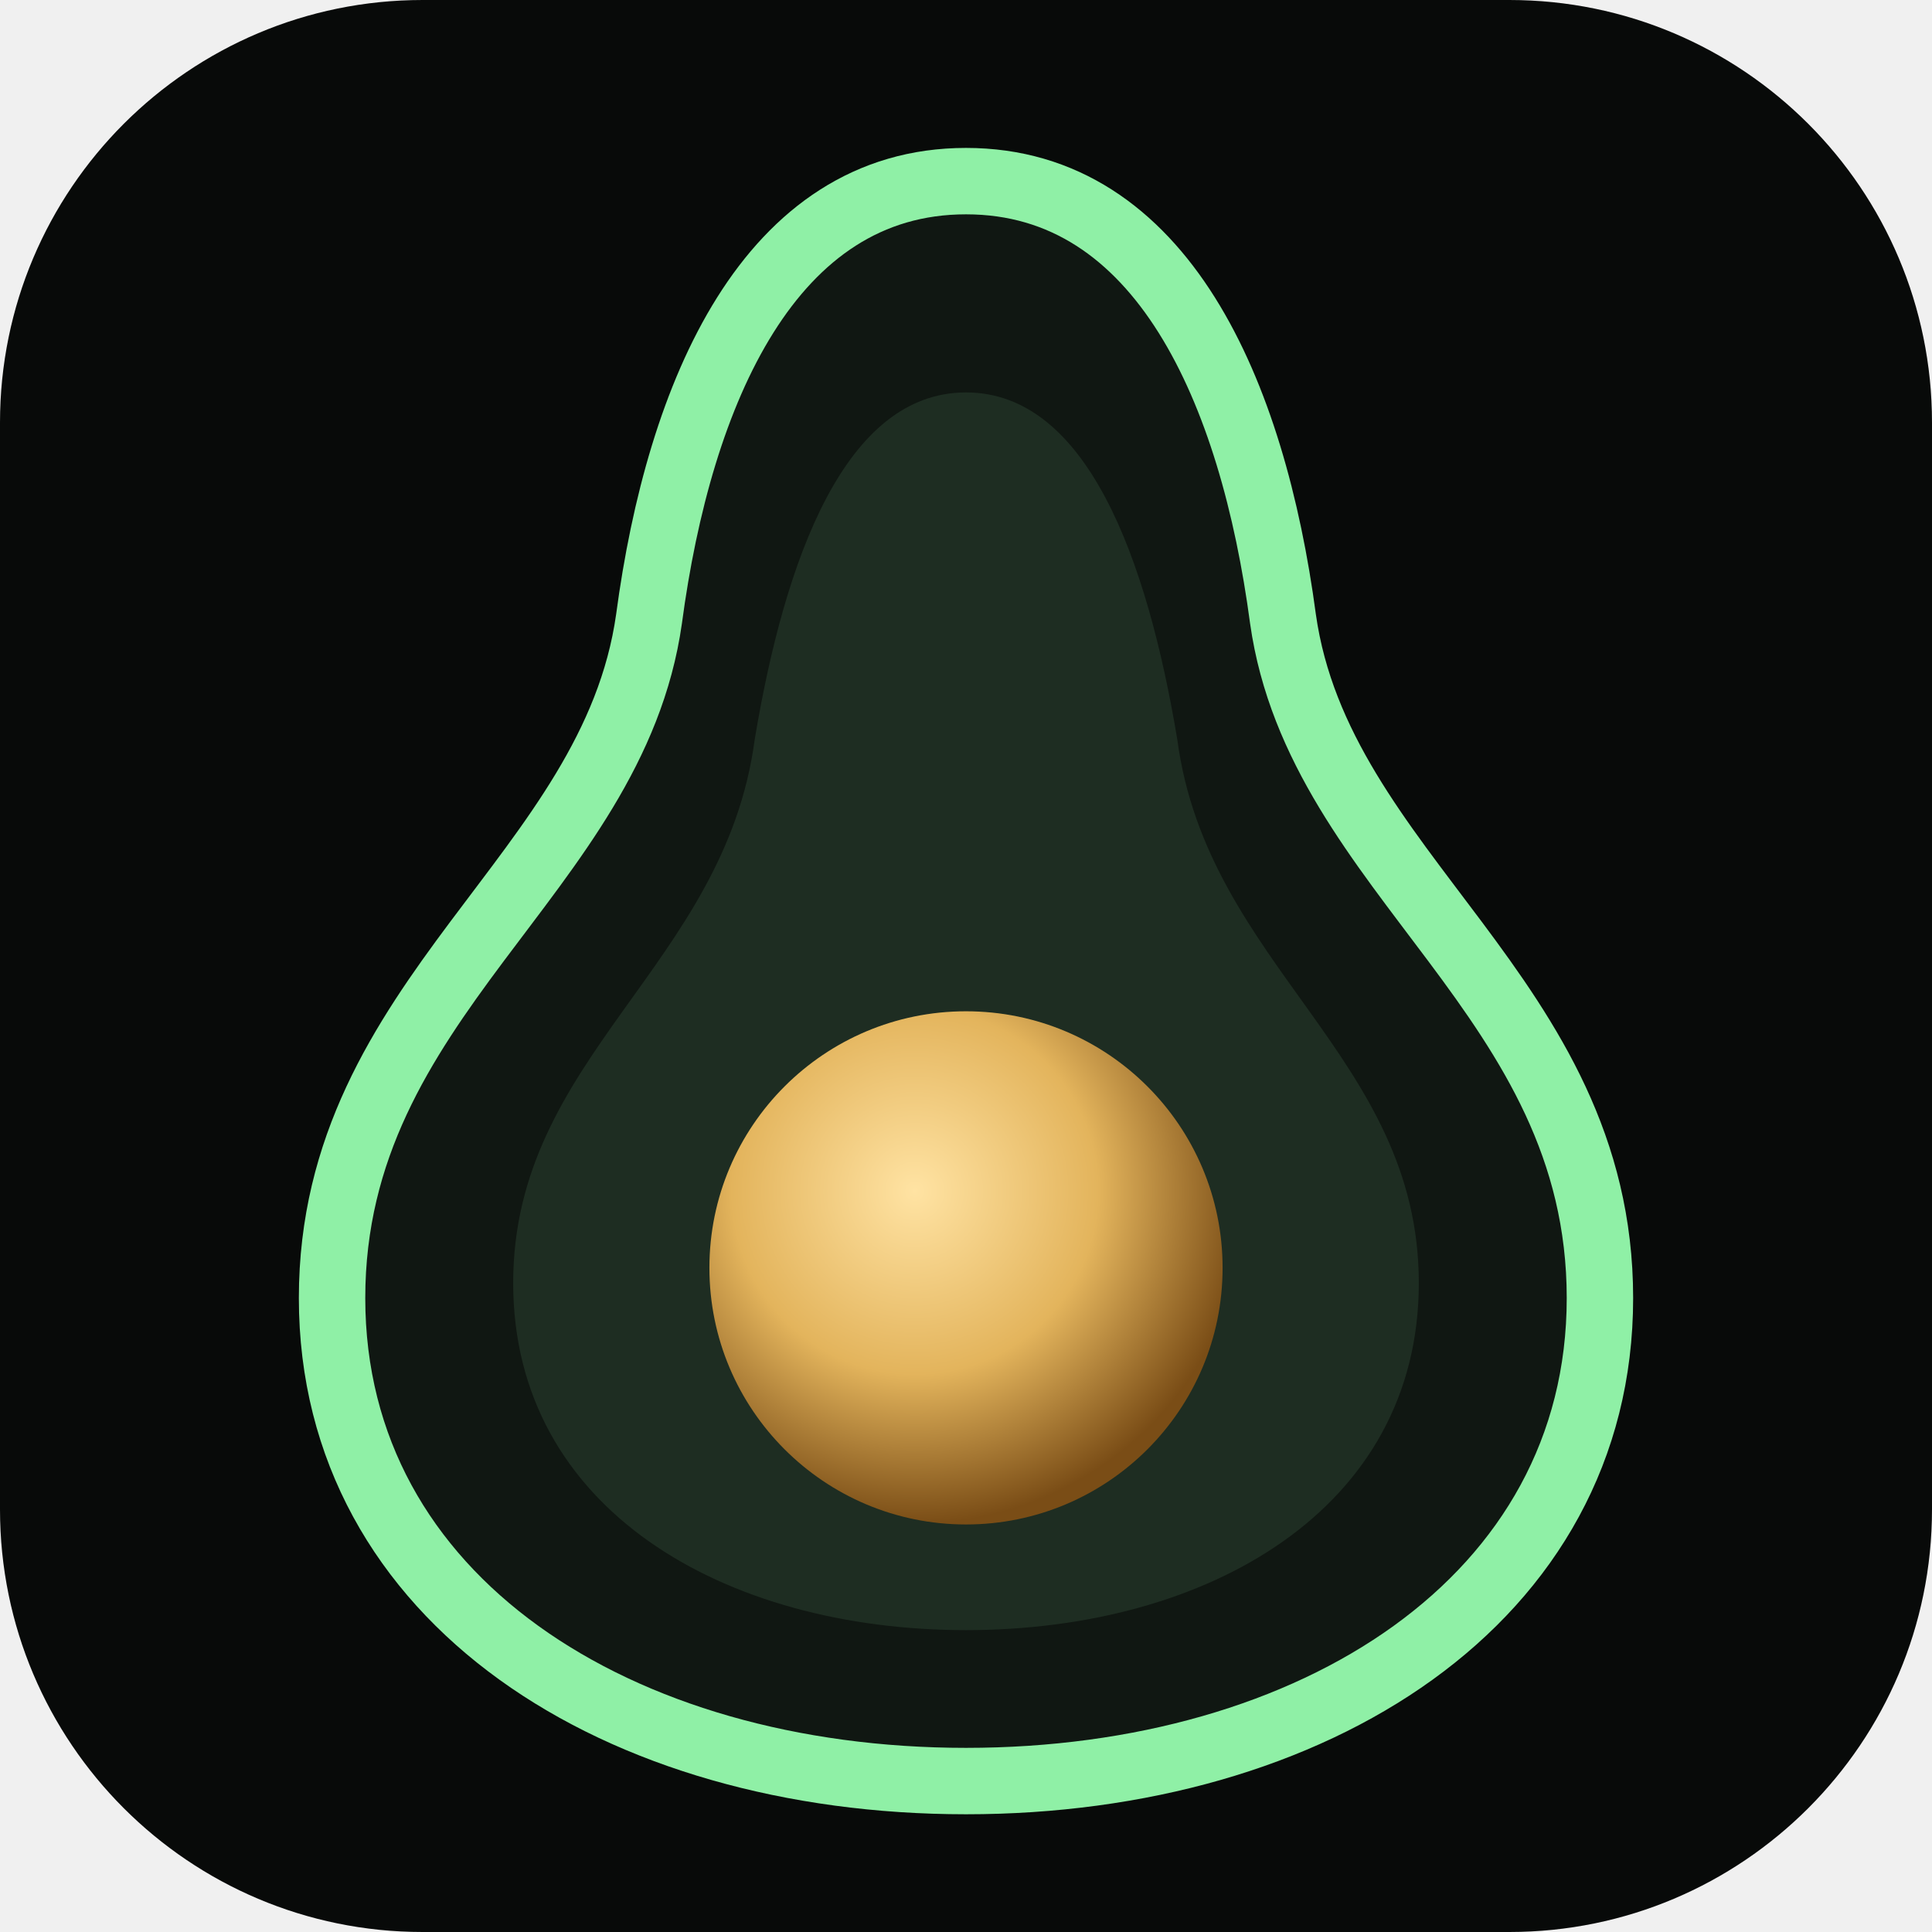
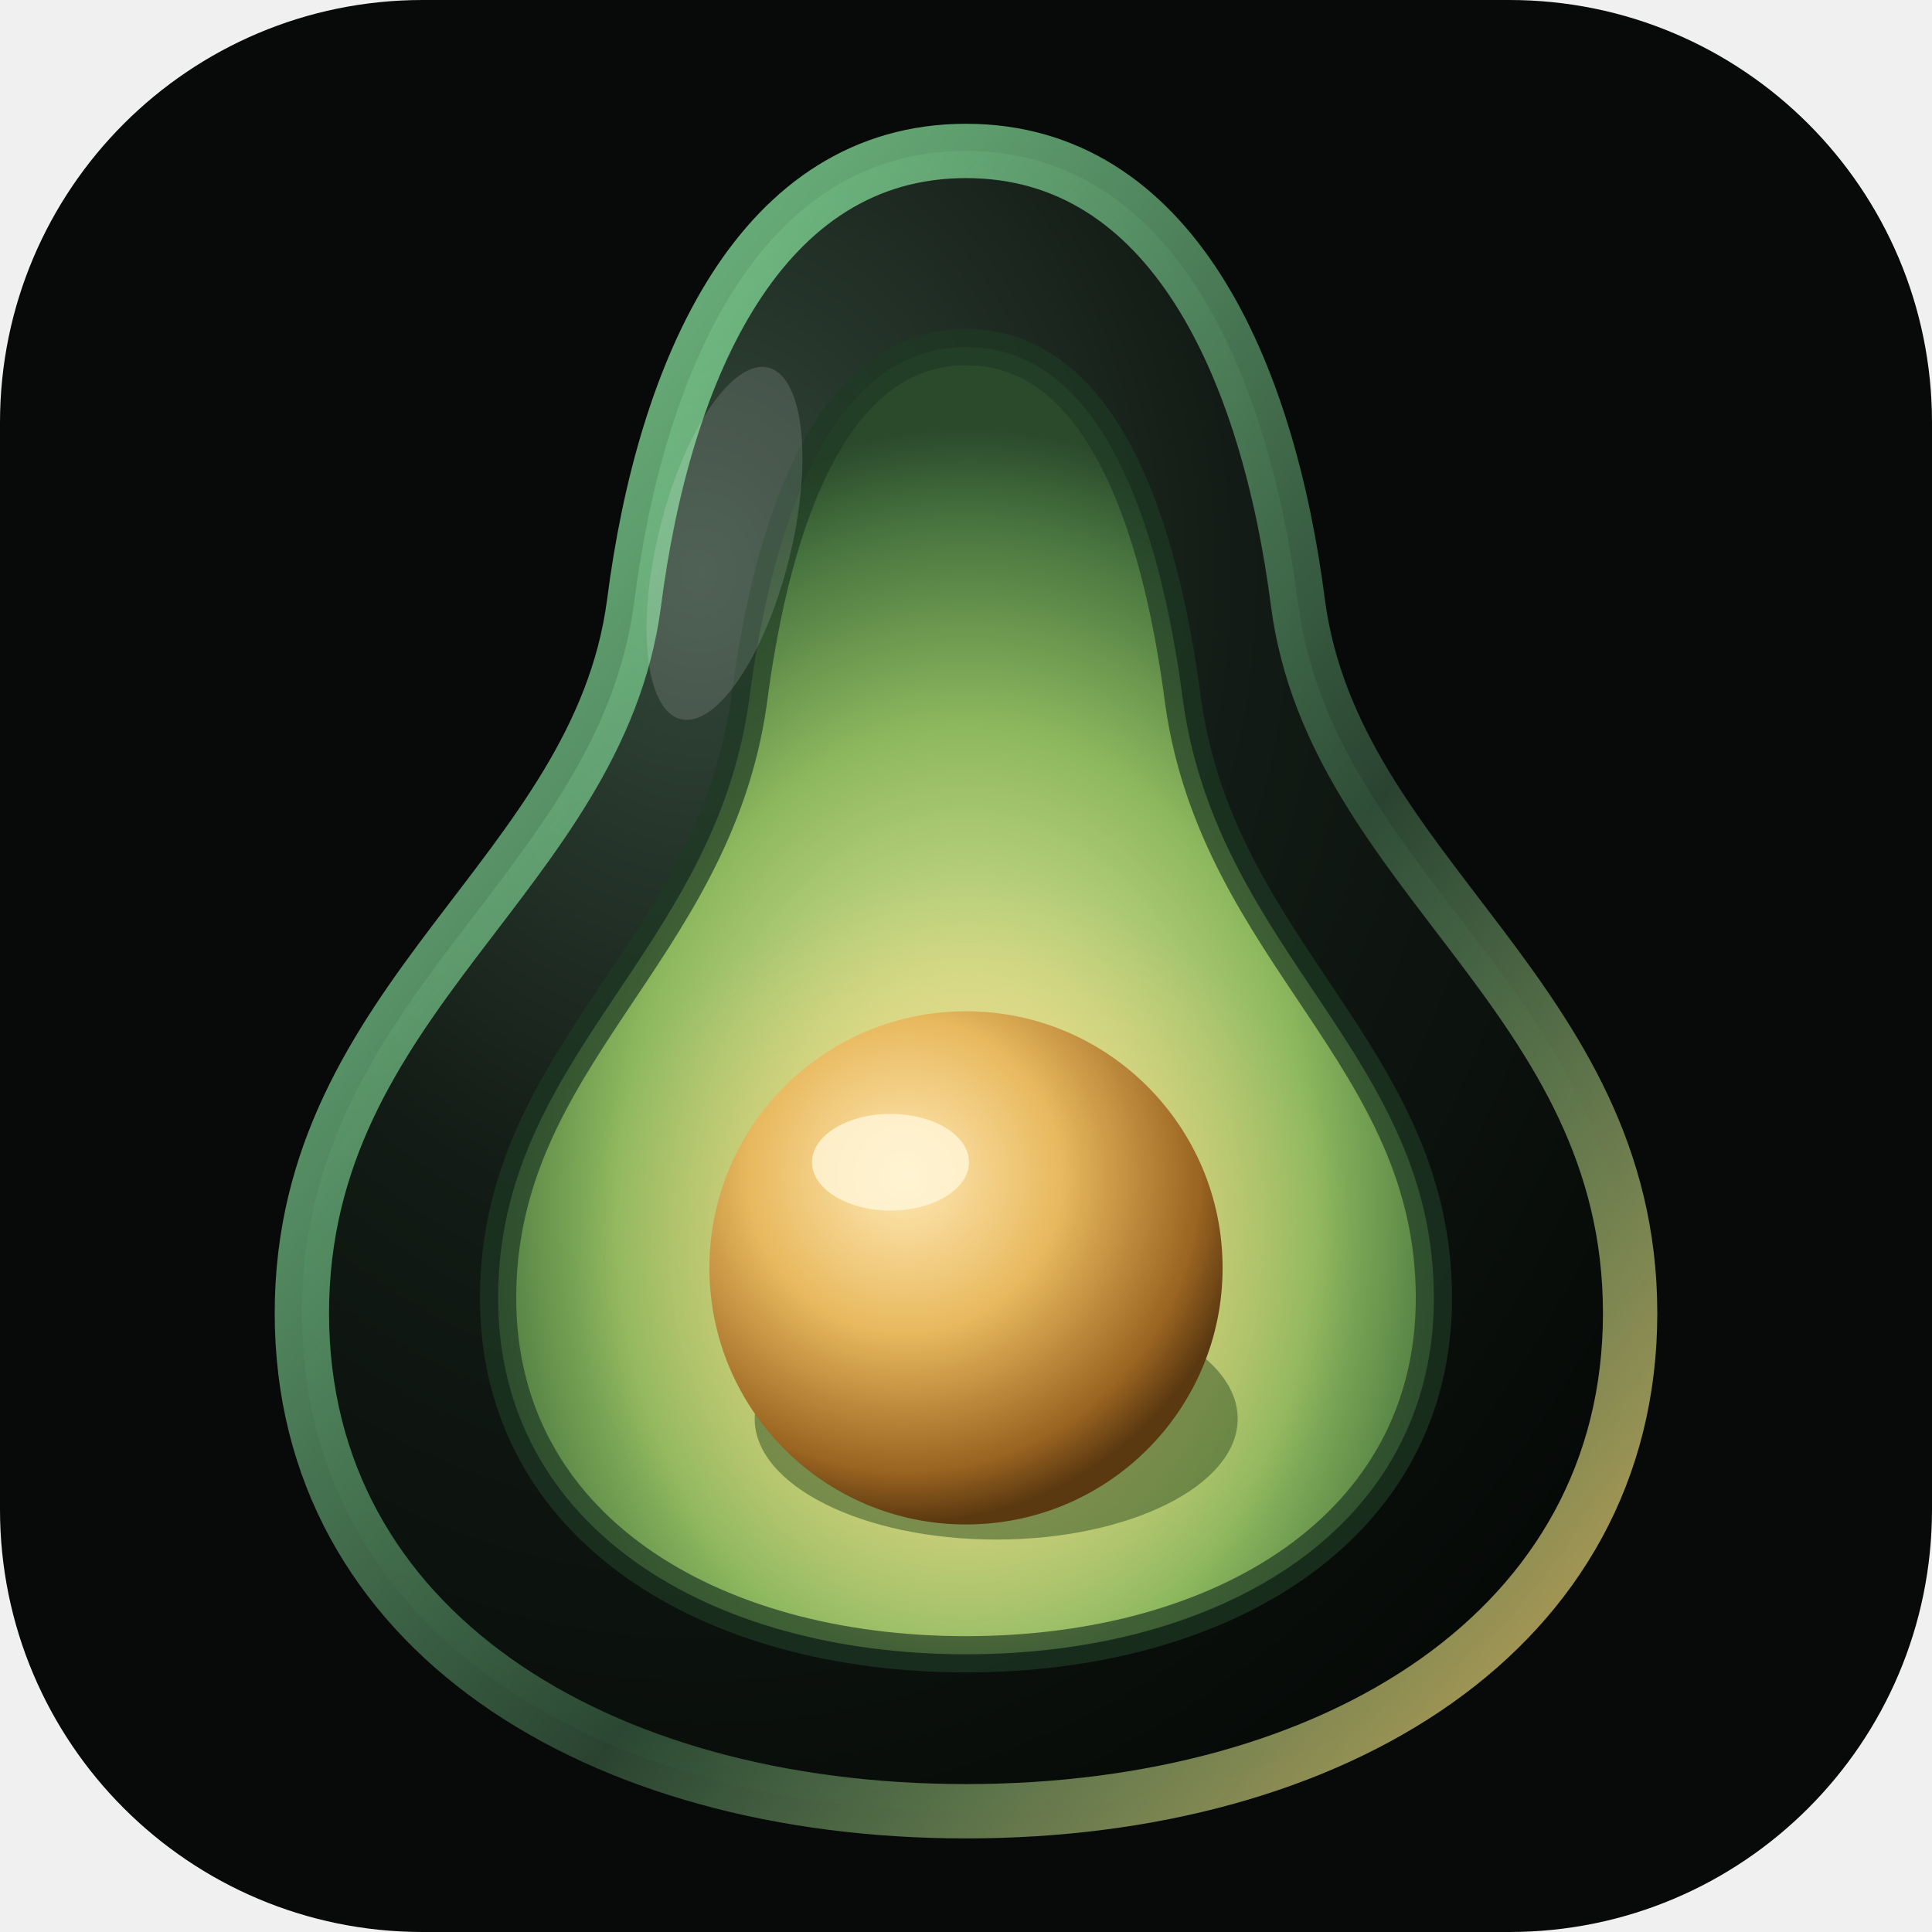
<svg xmlns="http://www.w3.org/2000/svg" viewBox="0 0 64 64">
  <defs>
-     <radialGradient id="s" cx="40%" cy="35%" r="65%">
-       <stop offset="0" stop-color="#ffe3a3" />
-       <stop offset=".55" stop-color="#e3b45c" />
-       <stop offset="1" stop-color="#7a4d16" />
+     <radialGradient id="skin" cx="30%" cy="25%" r="90%">
+       <stop offset="0" stop-color="#34483a" />
+       <stop offset=".45" stop-color="#121b15" />
+       <stop offset="1" stop-color="#050806" />
    </radialGradient>
+     <radialGradient id="flesh" cx="50%" cy="66%" r="60%">
+       <stop offset="0" stop-color="#f0efb0" />
+       <stop offset=".3" stop-color="#cfdc8a" />
+       <stop offset=".62" stop-color="#8db85e" />
+       <stop offset=".88" stop-color="#48753f" />
+       <stop offset="1" stop-color="#2b4a2c" />
+     </radialGradient>
+     <radialGradient id="seed" cx="38%" cy="32%" r="68%">
+       <stop offset="0" stop-color="#ffe9b5" />
+       <stop offset=".45" stop-color="#e8b95e" />
+       <stop offset=".85" stop-color="#9a6421" />
+       <stop offset="1" stop-color="#5a3810" />
+     </radialGradient>
+     <radialGradient id="glow" cx="50%" cy="50%" r="50%">
+       <stop offset="0" stop-color="#f2c56a" stop-opacity=".7" />
+       <stop offset="1" stop-color="#f2c56a" stop-opacity="0" />
+     </radialGradient>
+     <linearGradient id="rim" x1="0" y1="0" x2="1" y2="1">
+       <stop offset="0" stop-color="#8ff0a6" stop-opacity=".9" />
+       <stop offset=".6" stop-color="#8ff0a6" stop-opacity=".25" />
+       <stop offset="1" stop-color="#e3b45c" stop-opacity=".9" />
+     </linearGradient>
  </defs>
  <rect width="64" height="64" rx="14" fill="#080a09" />
-   <path d="M32 6c-6.5 0-9.5 7-10.5 14.5C20.3 29 11 33 11 43c0 10 9.5 16 21 16s21-6 21-16c0-10-9.3-14-10.5-22.5C41.5 13 38.5 6 32 6z" fill="#101712" stroke="#8ff0a6" stroke-width="2.2" />
-   <path d="M32 13c-4 0-6 5.5-7 11.5C24 32 17 35 17 42.5 17 50 24 54 32 54s15-4 15-11.5C47 35 40 32 39 24.5 38 18.5 36 13 32 13z" fill="#1e2d22" />
-   <circle cx="32" cy="42" r="8.5" fill="url(#s)" />
+   <path d="M32 5c-6.8 0-10 7.2-11 15C19.8 29 10 33 10 43.5 10 54 19.8 60 32 60s22-6 22-16.5C54 33 44.2 29 43 20c-1-7.8-4.2-15-11-15z" fill="url(#skin)" stroke="url(#rim)" stroke-width="1.8" />
+   <path d="M32 11.5c-4.4 0-6.4 5.6-7.2 11.8C23.6 31.6 16.5 35 16.5 43c0 7.6 7 11.8 15.5 11.8S47.5 50.6 47.5 43c0-8-7.1-11.4-8.3-19.7C38.4 17.1 36.4 11.5 32 11.5z" fill="url(#flesh)" />
+   <path d="M32 11.5c-4.4 0-6.4 5.6-7.2 11.8C23.6 31.6 16.5 35 16.5 43c0 7.6 7 11.8 15.5 11.8S47.5 50.6 47.5 43c0-8-7.1-11.4-8.3-19.7C38.4 17.1 36.4 11.5 32 11.5z" fill="none" stroke="#1e3a24" stroke-opacity=".7" stroke-width="1.2" />
+   <circle cx="32" cy="42" r="13" fill="url(#glow)" />
+   <ellipse cx="33" cy="47" rx="8" ry="4" fill="#3d5a2a" fill-opacity=".55" />
+   <circle cx="32" cy="42" r="8.5" fill="url(#seed)" />
+   <ellipse cx="29.5" cy="38.5" rx="2.6" ry="1.6" fill="#fff6d8" fill-opacity=".8" />
+   <ellipse cx="24" cy="18" rx="2.2" ry="6" transform="rotate(14 24 18)" fill="#ffffff" fill-opacity=".14" />
</svg>
